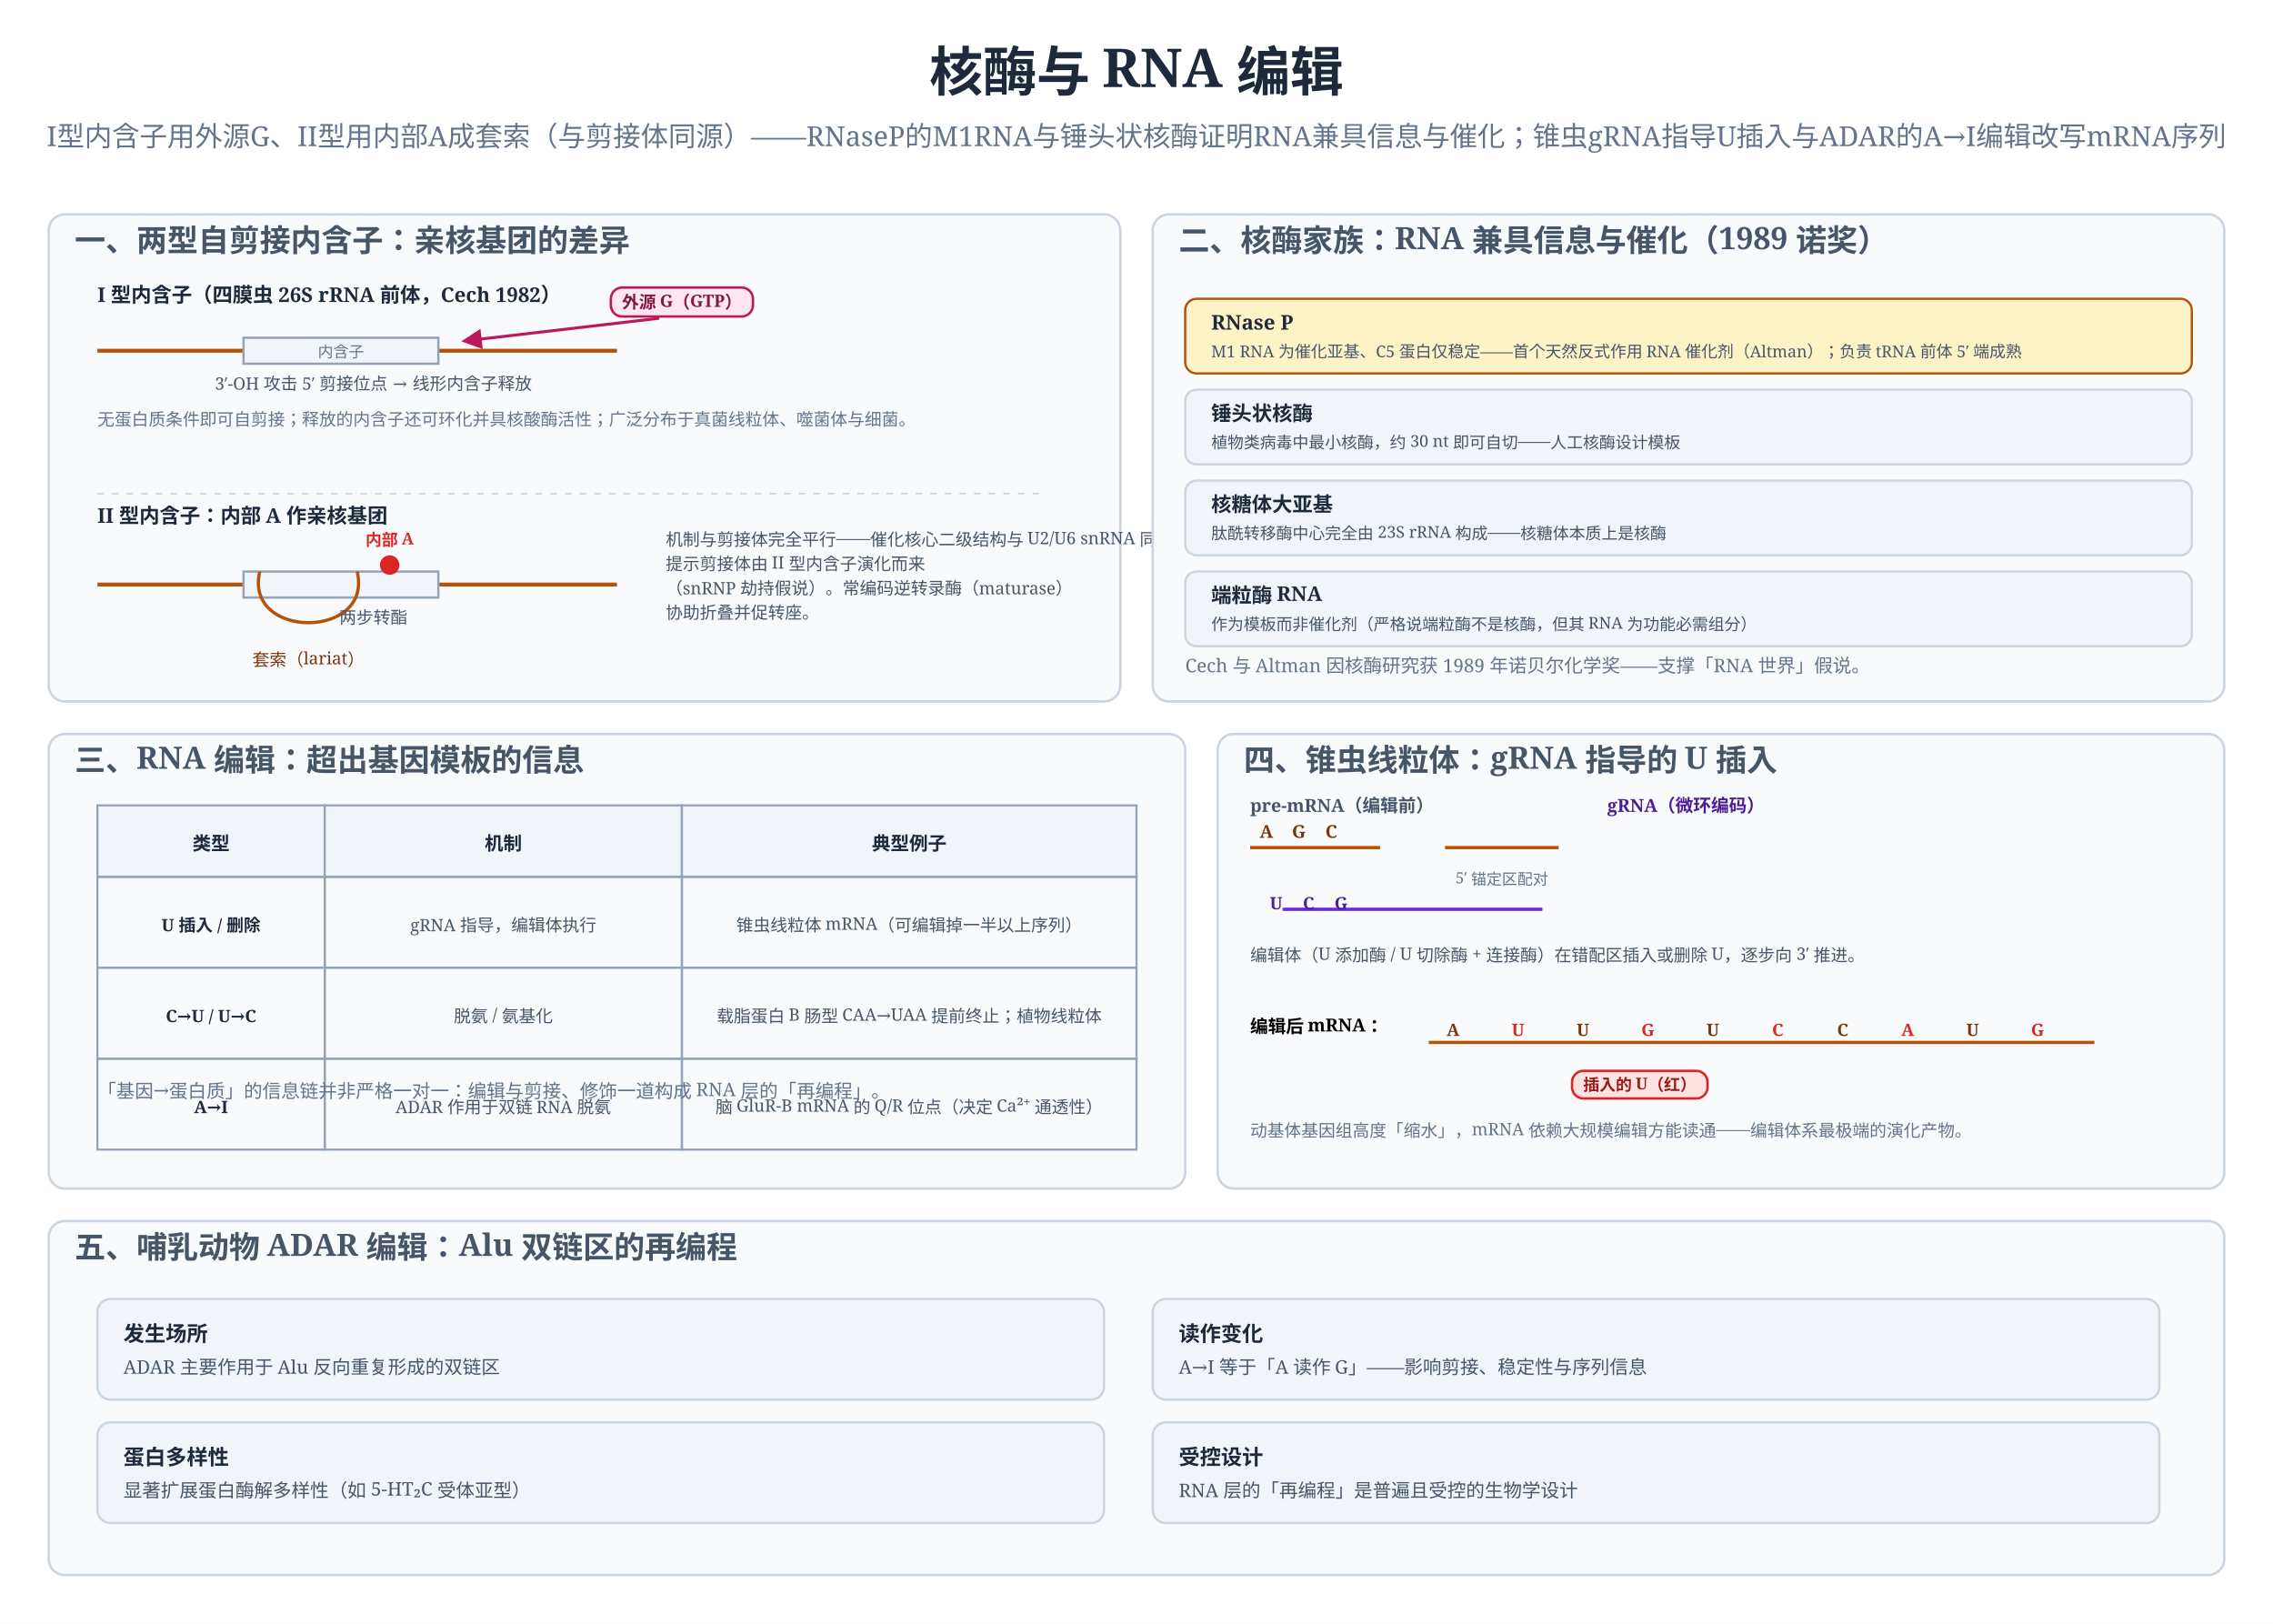
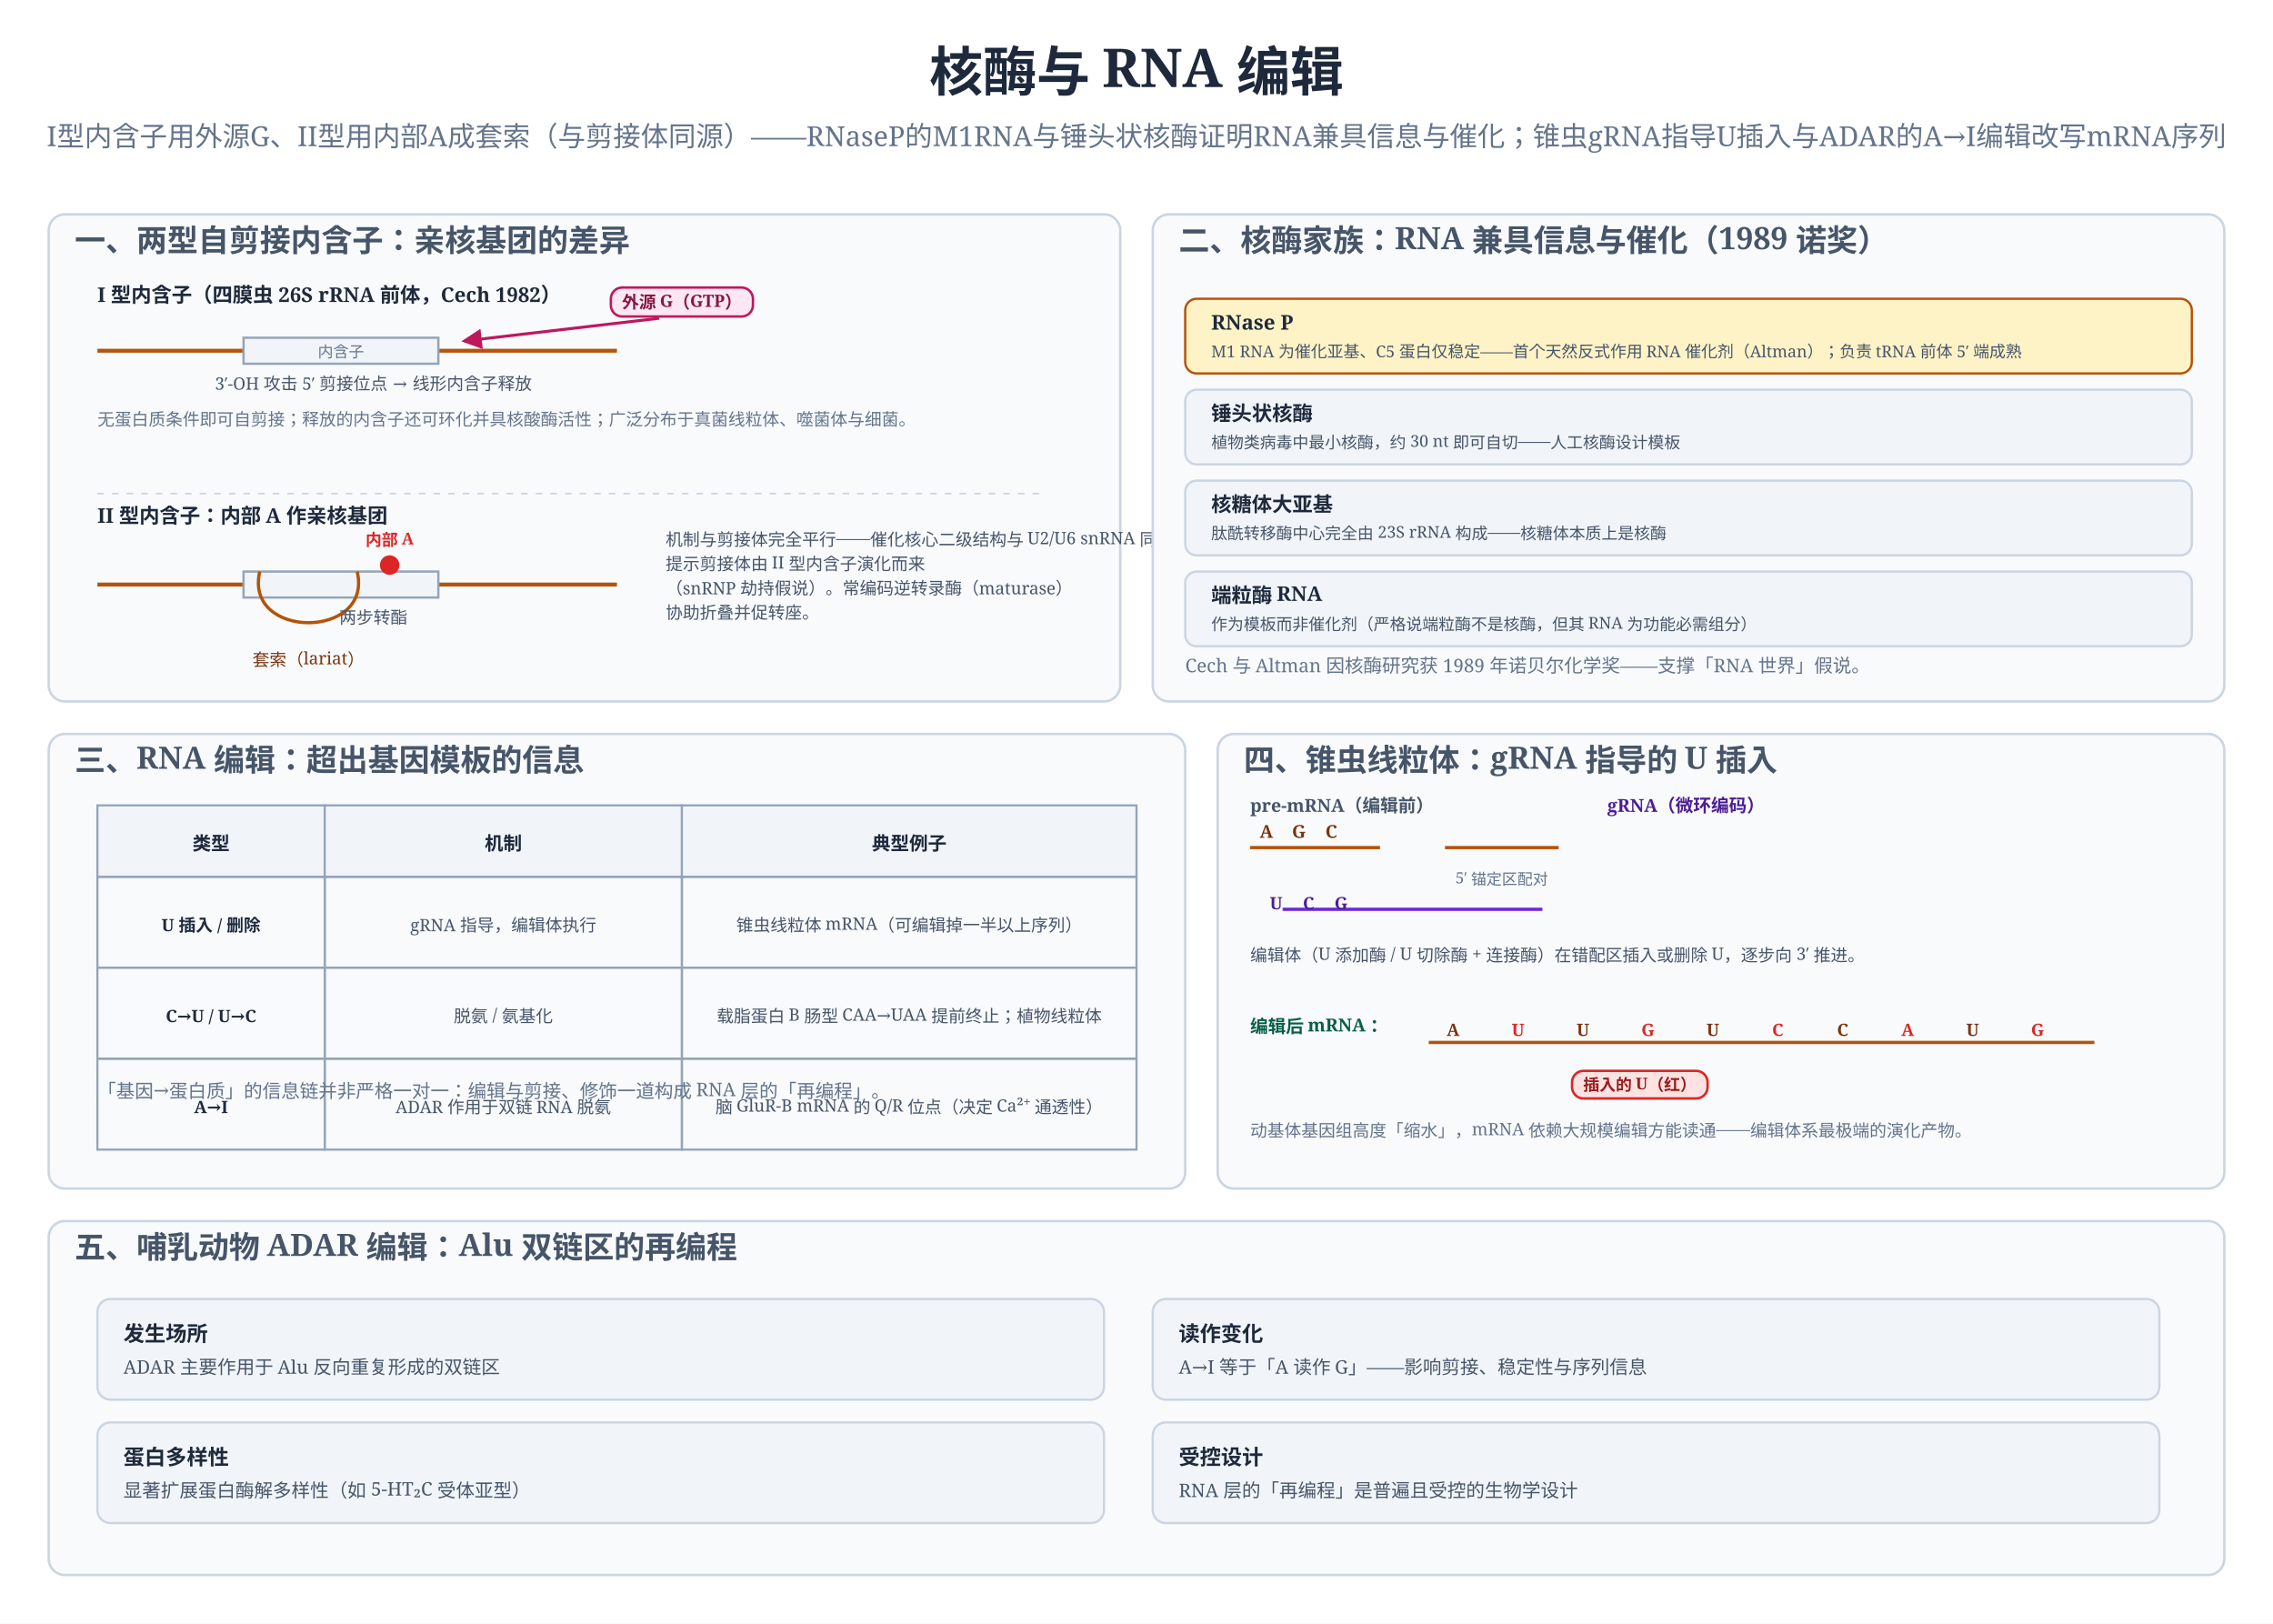
<svg xmlns="http://www.w3.org/2000/svg" width="1400" height="1000" viewBox="0 0 1400 1000" font-family="Noto Serif SC, LXGW WenKai, Songti SC, serif">
  <defs>
    <marker id="arr-ink" viewBox="0 0 10 10" refX="8.5" refY="5" markerWidth="7" markerHeight="7" orient="auto-start-reverse">
      <path d="M0,0 L10,5 L0,10 z" fill="#334155" />
    </marker>
    <marker id="arr-dna" viewBox="0 0 10 10" refX="8.5" refY="5" markerWidth="7" markerHeight="7" orient="auto-start-reverse">
      <path d="M0,0 L10,5 L0,10 z" fill="#0f766e" />
    </marker>
    <marker id="arr-rna" viewBox="0 0 10 10" refX="8.5" refY="5" markerWidth="7" markerHeight="7" orient="auto-start-reverse">
      <path d="M0,0 L10,5 L0,10 z" fill="#b45309" />
    </marker>
    <marker id="arr-pro" viewBox="0 0 10 10" refX="8.5" refY="5" markerWidth="7" markerHeight="7" orient="auto-start-reverse">
      <path d="M0,0 L10,5 L0,10 z" fill="#6d28d9" />
    </marker>
    <marker id="arr-enz" viewBox="0 0 10 10" refX="8.5" refY="5" markerWidth="7" markerHeight="7" orient="auto-start-reverse">
      <path d="M0,0 L10,5 L0,10 z" fill="#be185d" />
    </marker>
    <marker id="arr-acc" viewBox="0 0 10 10" refX="8.5" refY="5" markerWidth="7" markerHeight="7" orient="auto-start-reverse">
      <path d="M0,0 L10,5 L0,10 z" fill="#0369a1" />
    </marker>
    <marker id="arr-ok" viewBox="0 0 10 10" refX="8.5" refY="5" markerWidth="7" markerHeight="7" orient="auto-start-reverse">
      <path d="M0,0 L10,5 L0,10 z" fill="#059669" />
    </marker>
    <marker id="arr-warn" viewBox="0 0 10 10" refX="8.5" refY="5" markerWidth="7" markerHeight="7" orient="auto-start-reverse">
      <path d="M0,0 L10,5 L0,10 z" fill="#b45309" />
    </marker>
    <marker id="arr-bad" viewBox="0 0 10 10" refX="8.5" refY="5" markerWidth="7" markerHeight="7" orient="auto-start-reverse">
      <path d="M0,0 L10,5 L0,10 z" fill="#dc2626" />
    </marker>
    <marker id="arr-mute" viewBox="0 0 10 10" refX="8.5" refY="5" markerWidth="7" markerHeight="7" orient="auto-start-reverse">
      <path d="M0,0 L10,5 L0,10 z" fill="#94a3b8" />
    </marker>
  </defs>
  <rect x="0" y="0" width="1400" height="1000" fill="#ffffff" />
  <text x="700" y="56" text-anchor="middle" font-size="33" font-weight="700" fill="#1e293b">核酶与 RNA 编辑</text>
  <text x="700" y="90" text-anchor="middle" font-size="17" fill="#64748b">I型内含子用外源G、II型用内部A成套索（与剪接体同源）——RNaseP的M1RNA与锤头状核酶证明RNA兼具信息与催化；锥虫gRNA指导U插入与ADAR的A→I编辑改写mRNA序列</text>
  <rect x="30" y="132" width="660" height="300" rx="10" fill="#f8fafc" stroke="#cbd5e1" stroke-width="1.5" />
  <text x="46" y="154.84" font-size="19" fill="#475569" font-weight="700">一、两型自剪接内含子：亲核基团的差异</text>
  <text x="60" y="186" font-size="12.5" fill="#1e293b" font-weight="700">I 型内含子（四膜虫 26S rRNA 前体，Cech 1982）</text>
  <line x1="60" y1="216" x2="380" y2="216" stroke="#b45309" stroke-width="2.4" />
  <rect x="150" y="208" width="120" height="16" fill="#f1f5f9" stroke="#94a3b8" stroke-width="1.4" />
  <text x="210" y="220" font-size="9.5" fill="#64748b" text-anchor="middle">内含子</text>
  <rect x="376.229" y="177.075" width="87.542" height="17.85" rx="7" fill="#fce7f3" stroke="#be185d" stroke-width="1.5" />
  <text x="420" y="189.78" font-size="10.5" fill="#831843" text-anchor="middle" font-weight="700">外源 G（GTP）</text>
  <line x1="406" y1="196" x2="286" y2="210" stroke="#be185d" stroke-width="1.8" marker-end="url(#arr-enz)" />
  <text x="230" y="240" font-size="10.5" fill="#475569" text-anchor="middle">3′-OH 攻击 5′ 剪接位点 → 线形内含子释放</text>
  <text x="60" y="262" font-size="10.5" fill="#64748b">无蛋白质条件即可自剪接；释放的内含子还可环化并具核酸酶活性；广泛分布于真菌线粒体、噬菌体与细菌。</text>
  <line x1="60" y1="304" x2="640" y2="304" stroke="#cbd5e1" stroke-width="1" stroke-dasharray="4 5" />
  <text x="60" y="322" font-size="12.5" fill="#1e293b" font-weight="700">II 型内含子：内部 A 作亲核基团</text>
  <line x1="60" y1="360" x2="380" y2="360" stroke="#b45309" stroke-width="2.4" />
  <rect x="150" y="352" width="120" height="16" fill="#f1f5f9" stroke="#94a3b8" stroke-width="1.4" />
  <circle cx="240" cy="348" r="6" fill="#dc2626" />
  <text x="240" y="336" font-size="10" fill="#dc2626" text-anchor="middle" font-weight="700">内部 A</text>
  <path d="M160,352 C 150,394 230,394 220,352" fill="none" stroke="#b45309" stroke-width="2" />
  <text x="190" y="410" font-size="10.5" fill="#78350f" text-anchor="middle">套索（lariat）</text>
  <text x="230" y="384" font-size="10.5" fill="#475569" text-anchor="middle">两步转酯</text>
  <text x="410" y="336" font-size="10.5" fill="#475569">机制与剪接体完全平行——催化核心二级结构与 U2/U6 snRNA 同源，</text>
  <text x="410" y="351" font-size="10.5" fill="#475569">提示剪接体由 II 型内含子演化而来</text>
  <text x="410" y="366" font-size="10.5" fill="#475569">（snRNP 劫持假说）。常编码逆转录酶（maturase）</text>
  <text x="410" y="381" font-size="10.5" fill="#475569">协助折叠并促转座。</text>
  <rect x="710" y="132" width="660" height="300" rx="10" fill="#f8fafc" stroke="#cbd5e1" stroke-width="1.5" />
  <text x="726" y="154.84" font-size="19" fill="#475569" font-weight="700">二、核酶家族：RNA 兼具信息与催化（1989 诺奖）</text>
  <rect x="730" y="184" width="620" height="46" rx="7" fill="#fef3c7" stroke="#b45309" stroke-width="1.4" />
  <text x="746" y="203" font-size="12.5" fill="#1e293b" font-weight="700">RNase P</text>
  <text x="746" y="220" font-size="10" fill="#475569">M1 RNA 为催化亚基、C5 蛋白仅稳定——首个天然反式作用 RNA 催化剂（Altman）；负责 tRNA 前体 5′ 端成熟</text>
  <rect x="730" y="240" width="620" height="46" rx="7" fill="#f1f5f9" stroke="#cbd5e1" stroke-width="1.4" />
  <text x="746" y="259" font-size="12.5" fill="#1e293b" font-weight="700">锤头状核酶</text>
  <text x="746" y="276" font-size="10" fill="#475569">植物类病毒中最小核酶，约 30 nt 即可自切——人工核酶设计模板</text>
  <rect x="730" y="296" width="620" height="46" rx="7" fill="#f1f5f9" stroke="#cbd5e1" stroke-width="1.4" />
  <text x="746" y="315" font-size="12.5" fill="#1e293b" font-weight="700">核糖体大亚基</text>
  <text x="746" y="332" font-size="10" fill="#475569">肽酰转移酶中心完全由 23S rRNA 构成——核糖体本质上是核酶</text>
  <rect x="730" y="352" width="620" height="46" rx="7" fill="#f1f5f9" stroke="#cbd5e1" stroke-width="1.4" />
  <text x="746" y="371" font-size="12.5" fill="#1e293b" font-weight="700">端粒酶 RNA</text>
  <text x="746" y="388" font-size="10" fill="#475569">作为模板而非催化剂（严格说端粒酶不是核酶，但其 RNA 为功能必需组分）</text>
  <text x="730" y="414" font-size="11.5" fill="#64748b">Cech 与 Altman 因核酶研究获 1989 年诺贝尔化学奖——支撑「RNA 世界」假说。</text>
  <rect x="30" y="452" width="700" height="280" rx="10" fill="#f8fafc" stroke="#cbd5e1" stroke-width="1.5" />
  <text x="46" y="474.84" font-size="19" fill="#475569" font-weight="700">三、RNA 编辑：超出基因模板的信息</text>
  <rect x="60" y="496" width="140" height="44" fill="#f1f5f9" stroke="#94a3b8" stroke-width="1.3" />
  <text x="130" y="523.5" font-size="11.5" fill="#1e293b" text-anchor="middle" font-weight="700">类型</text>
  <rect x="200" y="496" width="220" height="44" fill="#f1f5f9" stroke="#94a3b8" stroke-width="1.3" />
  <text x="310" y="523.5" font-size="11.5" fill="#1e293b" text-anchor="middle" font-weight="700">机制</text>
  <rect x="420" y="496" width="280" height="44" fill="#f1f5f9" stroke="#94a3b8" stroke-width="1.3" />
  <text x="560" y="523.5" font-size="11.5" fill="#1e293b" text-anchor="middle" font-weight="700">典型例子</text>
  <rect x="60" y="540" width="140" height="56" fill="none" stroke="#94a3b8" stroke-width="1.3" />
  <text x="130" y="573.5" font-size="10.5" fill="#1e293b" text-anchor="middle" font-weight="700">U 插入 / 删除</text>
  <rect x="200" y="540" width="220" height="56" fill="none" stroke="#94a3b8" stroke-width="1.3" />
  <text x="310" y="573.5" font-size="10.5" fill="#475569" text-anchor="middle" font-weight="500">gRNA 指导，编辑体执行</text>
  <rect x="420" y="540" width="280" height="56" fill="none" stroke="#94a3b8" stroke-width="1.3" />
  <text x="560" y="573.5" font-size="10.5" fill="#475569" text-anchor="middle" font-weight="500">锥虫线粒体 mRNA（可编辑掉一半以上序列）</text>
  <rect x="60" y="596" width="640" height="56" fill="#f8fafc" fill-opacity="0.85" />
  <rect x="60" y="596" width="140" height="56" fill="none" stroke="#94a3b8" stroke-width="1.3" />
  <text x="130" y="629.5" font-size="10.5" fill="#1e293b" text-anchor="middle" font-weight="700">C→U / U→C</text>
  <rect x="200" y="596" width="220" height="56" fill="none" stroke="#94a3b8" stroke-width="1.3" />
  <text x="310" y="629.5" font-size="10.5" fill="#475569" text-anchor="middle" font-weight="500">脱氨 / 氨基化</text>
  <rect x="420" y="596" width="280" height="56" fill="none" stroke="#94a3b8" stroke-width="1.3" />
  <text x="560" y="629.5" font-size="10.5" fill="#475569" text-anchor="middle" font-weight="500">载脂蛋白 B 肠型 CAA→UAA 提前终止；植物线粒体</text>
  <rect x="60" y="652" width="140" height="56" fill="none" stroke="#94a3b8" stroke-width="1.3" />
  <text x="130" y="685.5" font-size="10.5" fill="#1e293b" text-anchor="middle" font-weight="700">A→I</text>
  <rect x="200" y="652" width="220" height="56" fill="none" stroke="#94a3b8" stroke-width="1.3" />
  <text x="310" y="685.5" font-size="10.5" fill="#475569" text-anchor="middle" font-weight="500">ADAR 作用于双链 RNA 脱氨</text>
  <rect x="420" y="652" width="280" height="56" fill="none" stroke="#94a3b8" stroke-width="1.3" />
  <text x="560" y="685.5" font-size="10.5" fill="#475569" text-anchor="middle" font-weight="500">脑 GluR-B mRNA 的 Q/R 位点（决定 Ca²⁺ 通透性）</text>
  <text x="60" y="676" font-size="11.5" fill="#64748b">「基因→蛋白质」的信息链并非严格一对一：编辑与剪接、修饰一道构成 RNA 层的「再编程」。</text>
  <rect x="750" y="452" width="620" height="280" rx="10" fill="#f8fafc" stroke="#cbd5e1" stroke-width="1.5" />
  <text x="766" y="474.84" font-size="19" fill="#475569" font-weight="700">四、锥虫线粒体：gRNA 指导的 U 插入</text>
  <text x="770" y="500" font-size="11" fill="#475569" font-weight="700">pre-mRNA（编辑前）</text>
  <text x="780" y="516" font-size="11" fill="#78350f" text-anchor="middle" font-weight="700">A</text>
  <text x="800" y="516" font-size="11" fill="#78350f" text-anchor="middle" font-weight="700">G</text>
  <text x="820" y="516" font-size="11" fill="#78350f" text-anchor="middle" font-weight="700">C</text>
  <line x1="770" y1="522" x2="850" y2="522" stroke="#b45309" stroke-width="2" />
  <line x1="890" y1="522" x2="960" y2="522" stroke="#b45309" stroke-width="2" />
  <text x="990" y="500" font-size="11" fill="#4c1d95" font-weight="700">gRNA（微环编码）</text>
  <line x1="790" y1="560" x2="950" y2="560" stroke="#6d28d9" stroke-width="2" />
  <text x="786" y="560" font-size="10.5" fill="#4c1d95" text-anchor="middle" font-weight="700">U</text>
  <text x="806" y="560" font-size="10.5" fill="#4c1d95" text-anchor="middle" font-weight="700">C</text>
  <text x="826" y="560" font-size="10.5" fill="#4c1d95" text-anchor="middle" font-weight="700">G</text>
  <text x="925" y="544" font-size="9.5" fill="#64748b" text-anchor="middle">5′ 锚定区配对</text>
  <text x="770" y="592" font-size="10.5" fill="#475569">编辑体（U 添加酶 / U 切除酶 + 连接酶）在错配区插入或删除 U，逐步向 3′ 推进。</text>
-   <text x="770" y="636" font-size="11" font-weight="700">编辑后 mRNA：</text>
+   <text x="770" y="636" font-size="11" fill="#065f46" font-weight="700">编辑后 mRNA：</text>
  <line x1="880" y1="642" x2="1290" y2="642" stroke="#b45309" stroke-width="2" />
  <text x="895" y="638" font-size="10.5" fill="#78350f" text-anchor="middle" font-weight="700">A</text>
  <text x="935" y="638" font-size="10.5" fill="#dc2626" text-anchor="middle" font-weight="700">U</text>
  <text x="975" y="638" font-size="10.5" fill="#78350f" text-anchor="middle" font-weight="700">U</text>
  <text x="1015" y="638" font-size="10.5" fill="#dc2626" text-anchor="middle" font-weight="700">G</text>
  <text x="1055" y="638" font-size="10.5" fill="#78350f" text-anchor="middle" font-weight="700">U</text>
  <text x="1095" y="638" font-size="10.5" fill="#dc2626" text-anchor="middle" font-weight="700">C</text>
  <text x="1135" y="638" font-size="10.5" fill="#78350f" text-anchor="middle" font-weight="700">C</text>
  <text x="1175" y="638" font-size="10.5" fill="#dc2626" text-anchor="middle" font-weight="700">A</text>
  <text x="1215" y="638" font-size="10.5" fill="#78350f" text-anchor="middle" font-weight="700">U</text>
  <text x="1255" y="638" font-size="10.5" fill="#dc2626" text-anchor="middle" font-weight="700">G</text>
  <rect x="968.259" y="659.5" width="83.482" height="17" rx="7" fill="#fee2e2" stroke="#dc2626" stroke-width="1.5" />
  <text x="1010" y="671.6" font-size="10" fill="#991b1b" text-anchor="middle" font-weight="700">插入的 U（红）</text>
  <text x="770" y="700" font-size="10.5" fill="#64748b">动基体基因组高度「缩水」，mRNA 依赖大规模编辑方能读通——编辑体系最极端的演化产物。</text>
  <rect x="30" y="752" width="1340" height="218" rx="10" fill="#f8fafc" stroke="#cbd5e1" stroke-width="1.5" />
  <text x="46" y="774.84" font-size="19" fill="#475569" font-weight="700">五、哺乳动物 ADAR 编辑：Alu 双链区的再编程</text>
  <rect x="60" y="800" width="620" height="62" rx="8" fill="#f1f5f9" stroke="#cbd5e1" stroke-width="1.4" />
  <text x="76" y="826" font-size="13" fill="#1e293b" font-weight="700">发生场所</text>
  <text x="76" y="846" font-size="11.5" fill="#475569">ADAR 主要作用于 Alu 反向重复形成的双链区</text>
  <rect x="710" y="800" width="620" height="62" rx="8" fill="#f1f5f9" stroke="#cbd5e1" stroke-width="1.4" />
  <text x="726" y="826" font-size="13" fill="#1e293b" font-weight="700">读作变化</text>
  <text x="726" y="846" font-size="11.5" fill="#475569">A→I 等于「A 读作 G」——影响剪接、稳定性与序列信息</text>
  <rect x="60" y="876" width="620" height="62" rx="8" fill="#f1f5f9" stroke="#cbd5e1" stroke-width="1.4" />
  <text x="76" y="902" font-size="13" fill="#1e293b" font-weight="700">蛋白多样性</text>
  <text x="76" y="922" font-size="11.5" fill="#475569">显著扩展蛋白酶解多样性（如 5-HT₂C 受体亚型）</text>
  <rect x="710" y="876" width="620" height="62" rx="8" fill="#f1f5f9" stroke="#cbd5e1" stroke-width="1.4" />
  <text x="726" y="902" font-size="13" fill="#1e293b" font-weight="700">受控设计</text>
  <text x="726" y="922" font-size="11.5" fill="#475569">RNA 层的「再编程」是普遍且受控的生物学设计</text>
</svg>
